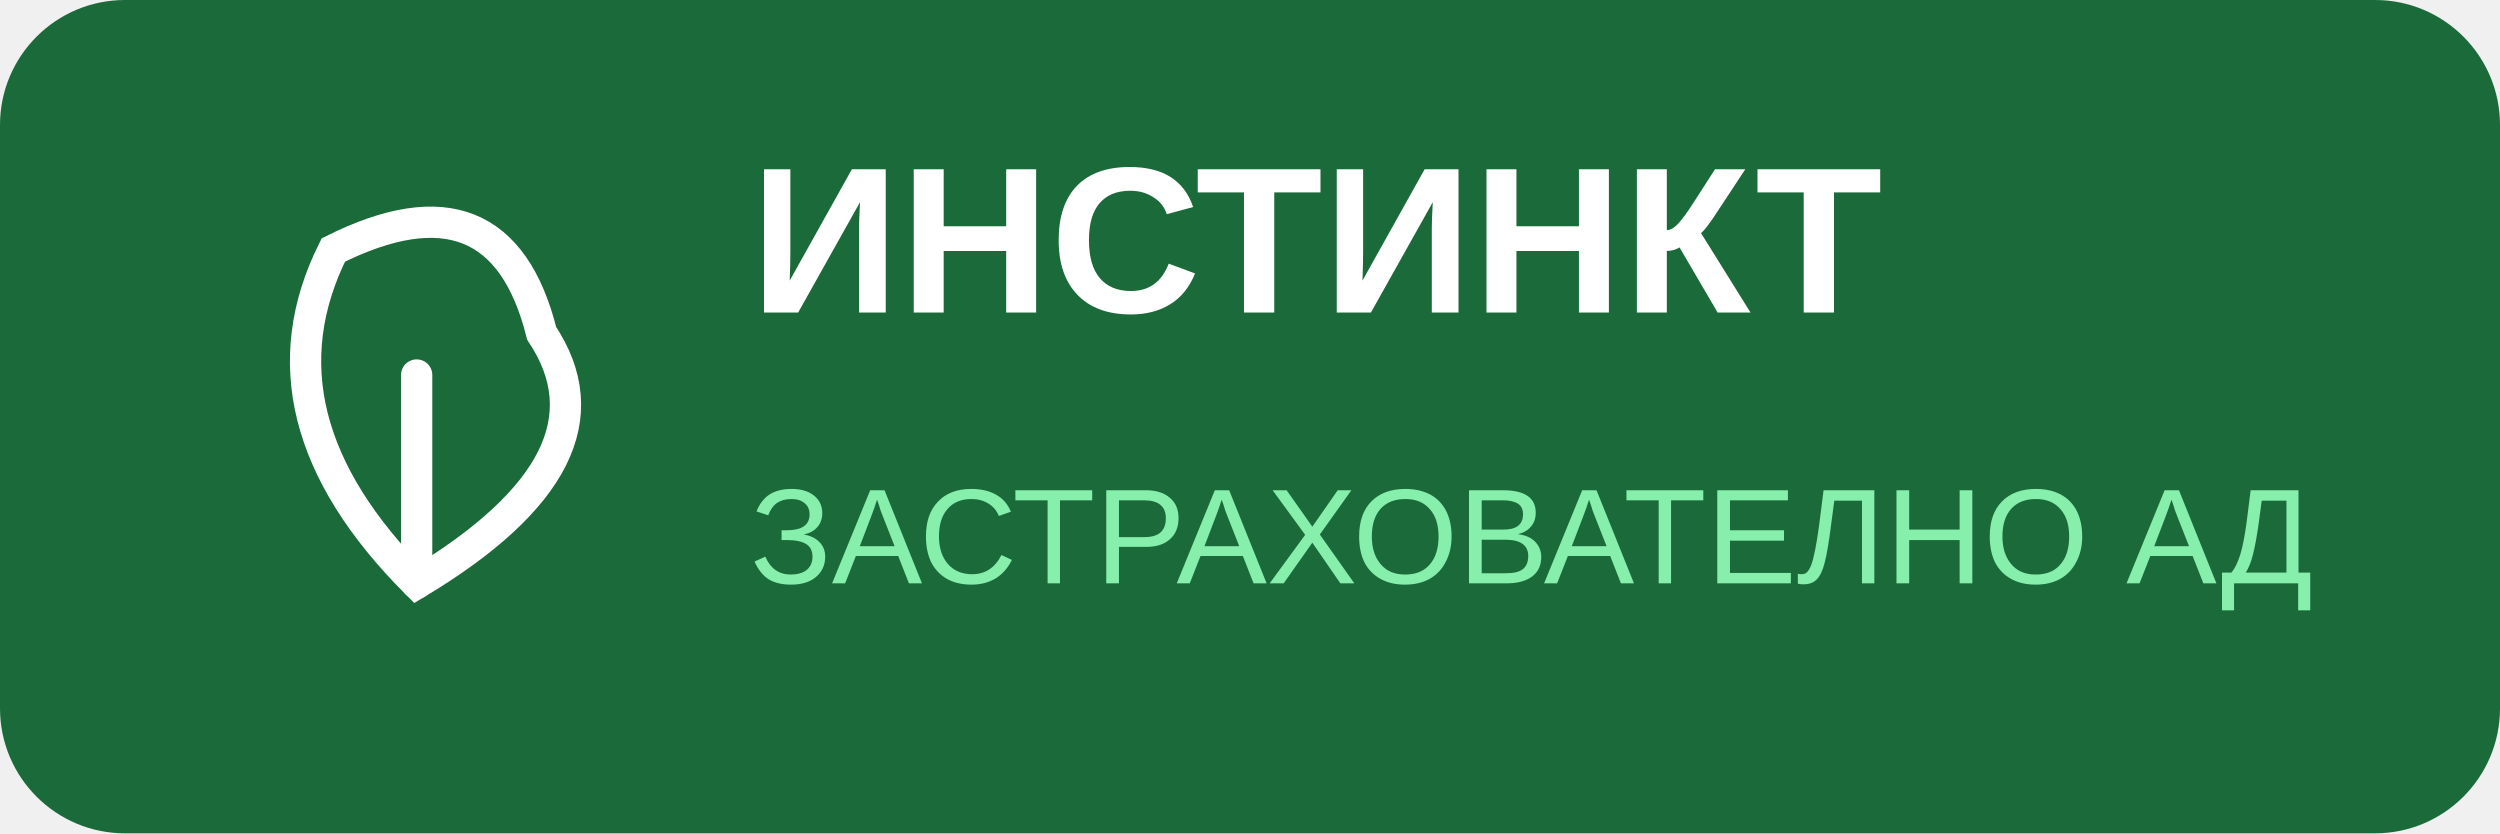
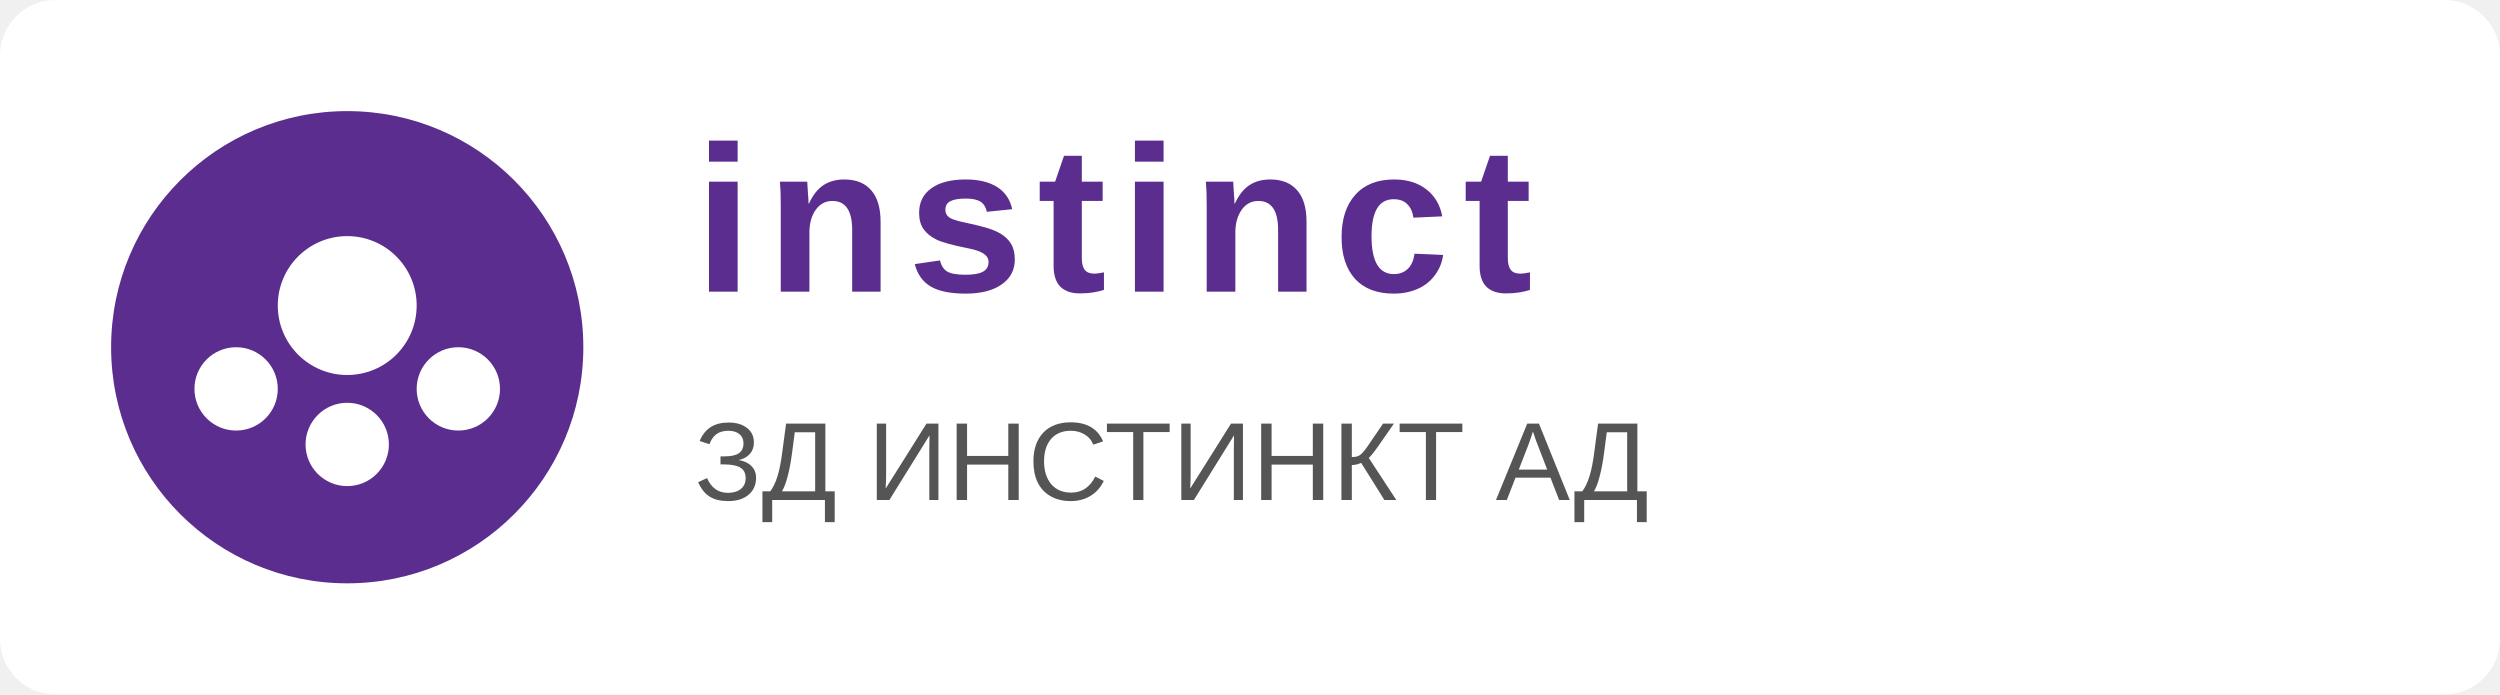
- <svg xmlns="http://www.w3.org/2000/svg" viewBox="0 0 120 40">
-   <rect width="120" height="40" rx="6" fill="#1B6B3A" />
-   <path d="M20 28 Q12 20 16 12 Q24 8 26 16 Q30 22 20 28Z" fill="none" stroke="white" stroke-width="1.5" />
-   <path d="M20 28 L20 18" stroke="white" stroke-width="1.5" stroke-linecap="round" />
-   <text x="36" y="15" font-family="Arial, sans-serif" font-size="10" font-weight="700" fill="white">ИНСТИНКТ</text>
-   <text x="36" y="28" font-family="Arial, sans-serif" font-size="6.5" fill="#86efac">ЗАСТРАХОВАТЕЛНО АД</text>
+ <svg xmlns="http://www.w3.org/2000/svg" viewBox="0 0 180 50">
+   <rect width="180" height="50" rx="4" fill="white" />
+   <circle cx="25" cy="25" r="17" fill="#5B2D8E" />
+   <circle cx="25" cy="22" r="5" fill="white" />
+   <circle cx="17" cy="28" r="3" fill="white" />
+   <circle cx="25" cy="32" r="3" fill="white" />
+   <circle cx="33" cy="28" r="3" fill="white" />
+   <text x="50" y="21" font-family="Arial,sans-serif" font-size="15" font-weight="700" fill="#5B2D8E" letter-spacing="1">instinct</text>
+   <text x="50" y="36" font-family="Arial,sans-serif" font-size="8" fill="#555">ЗД ИНСТИНКТ АД</text>
</svg>
